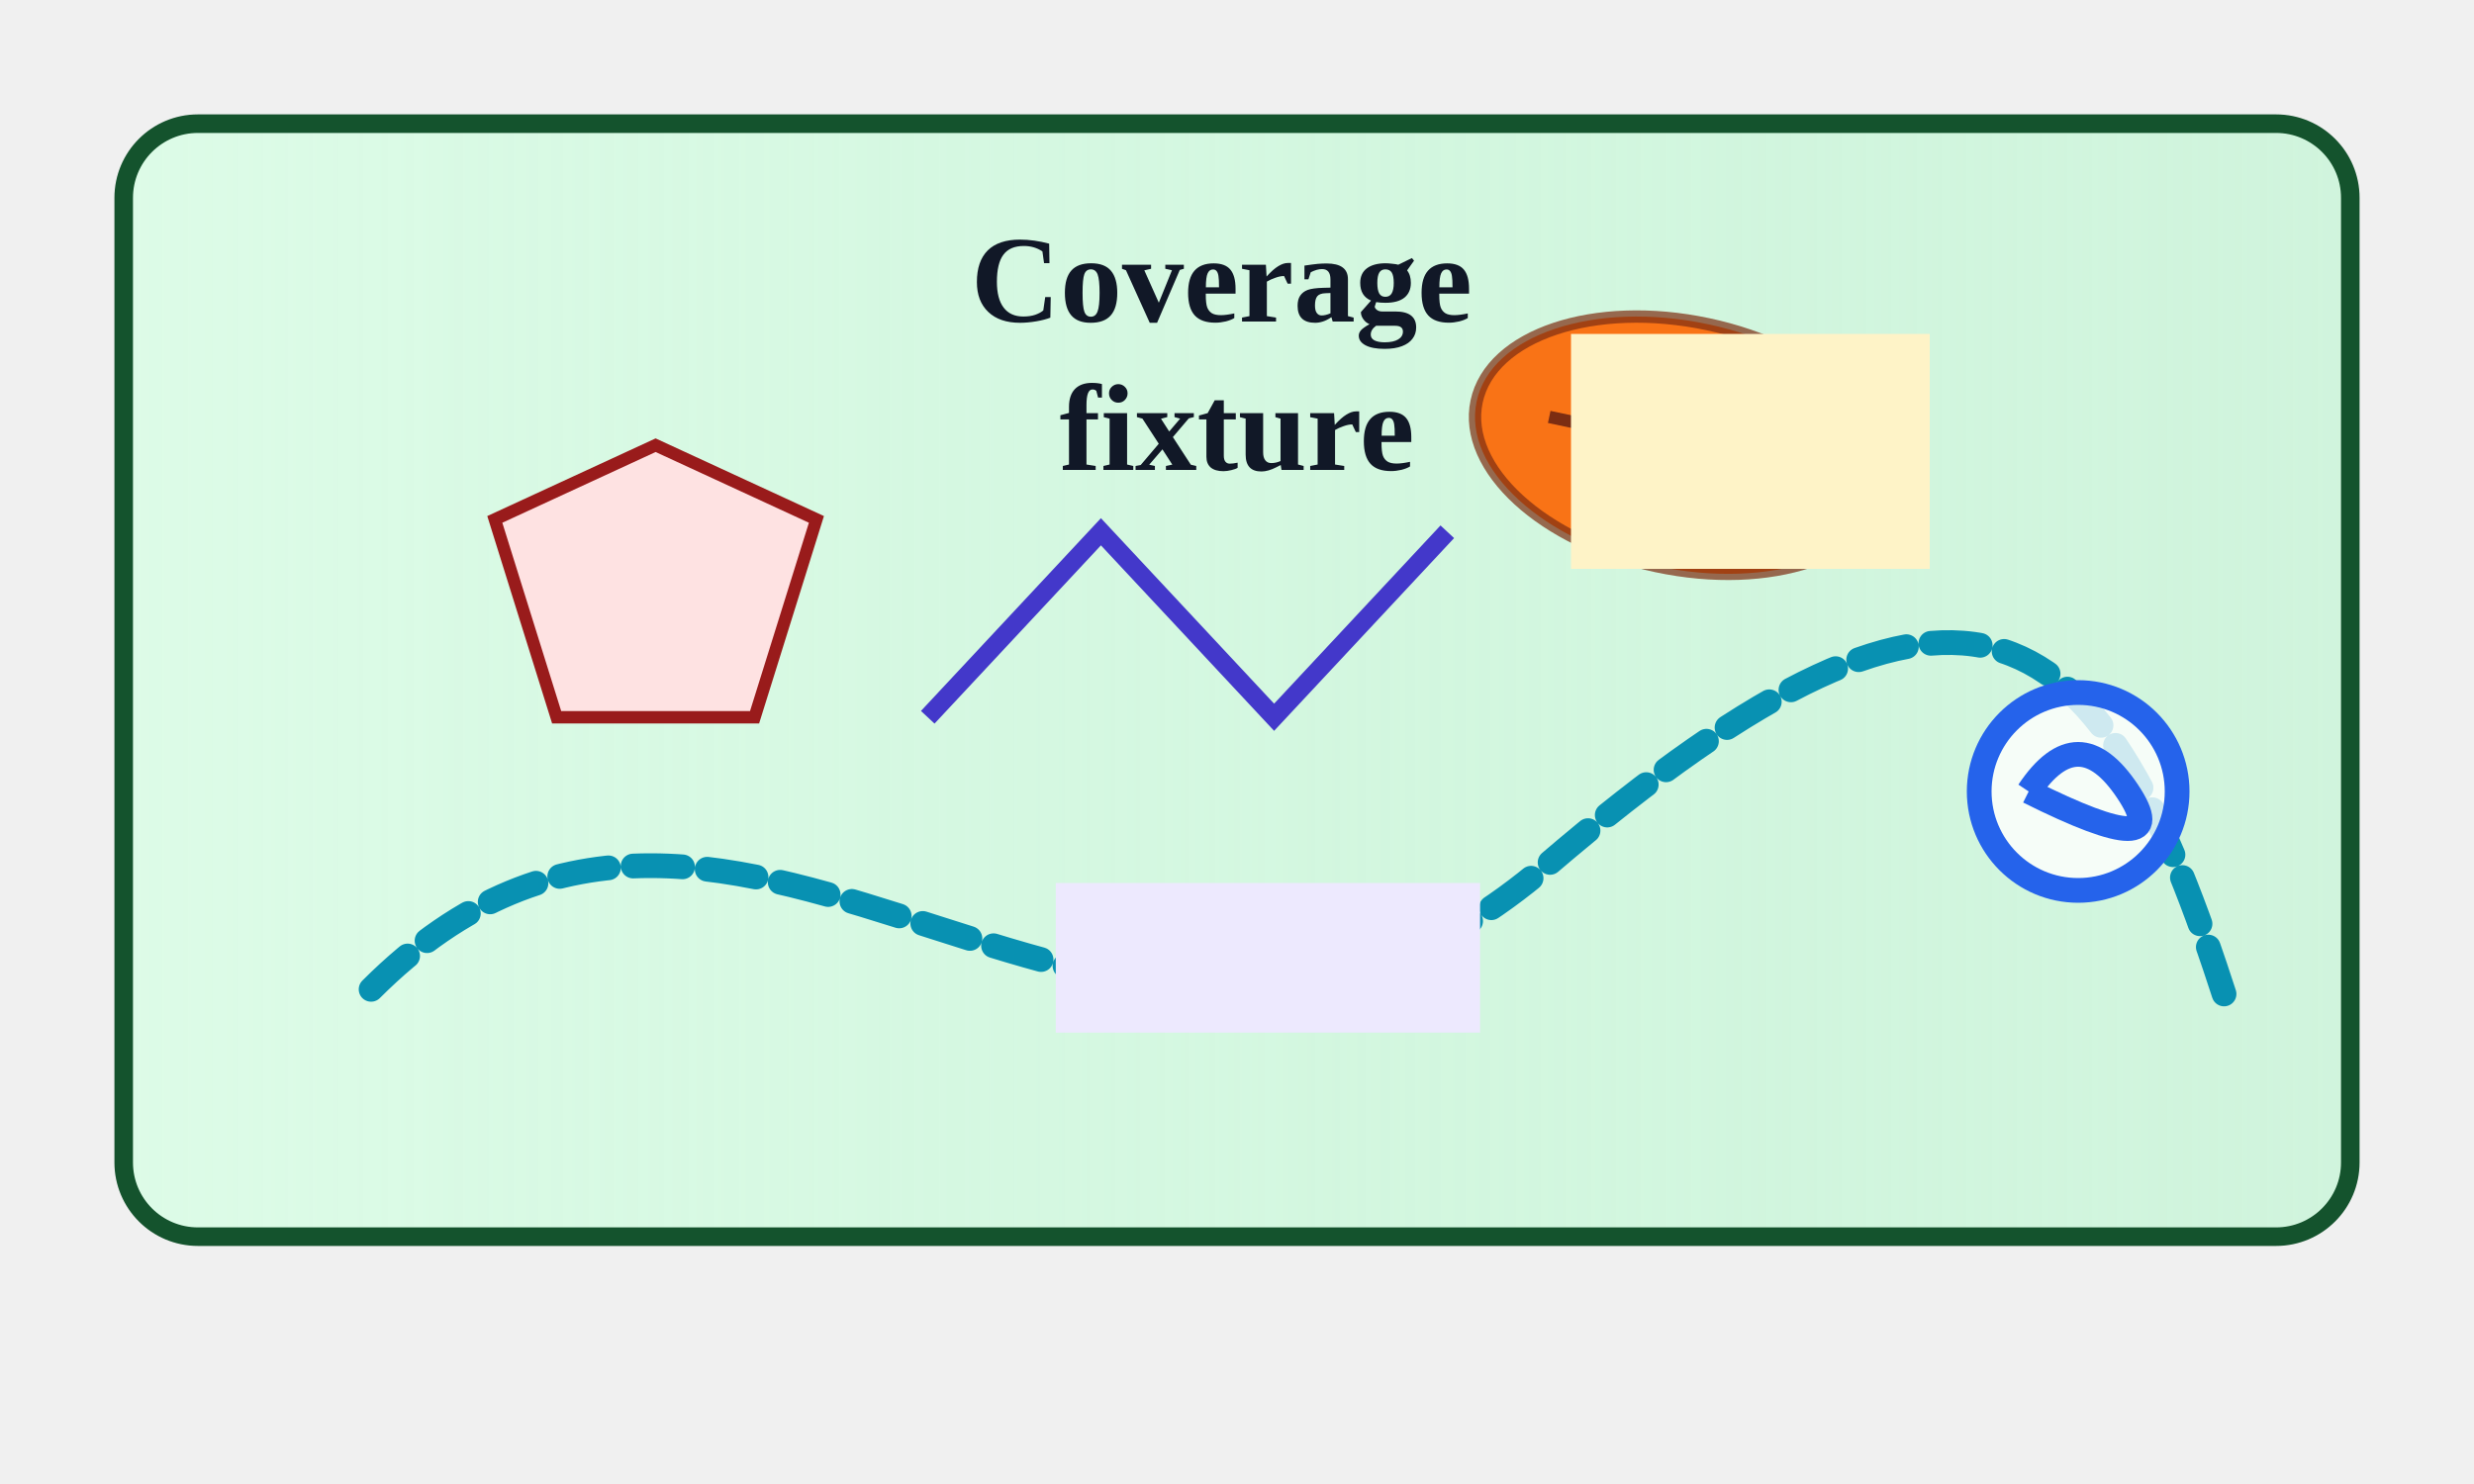
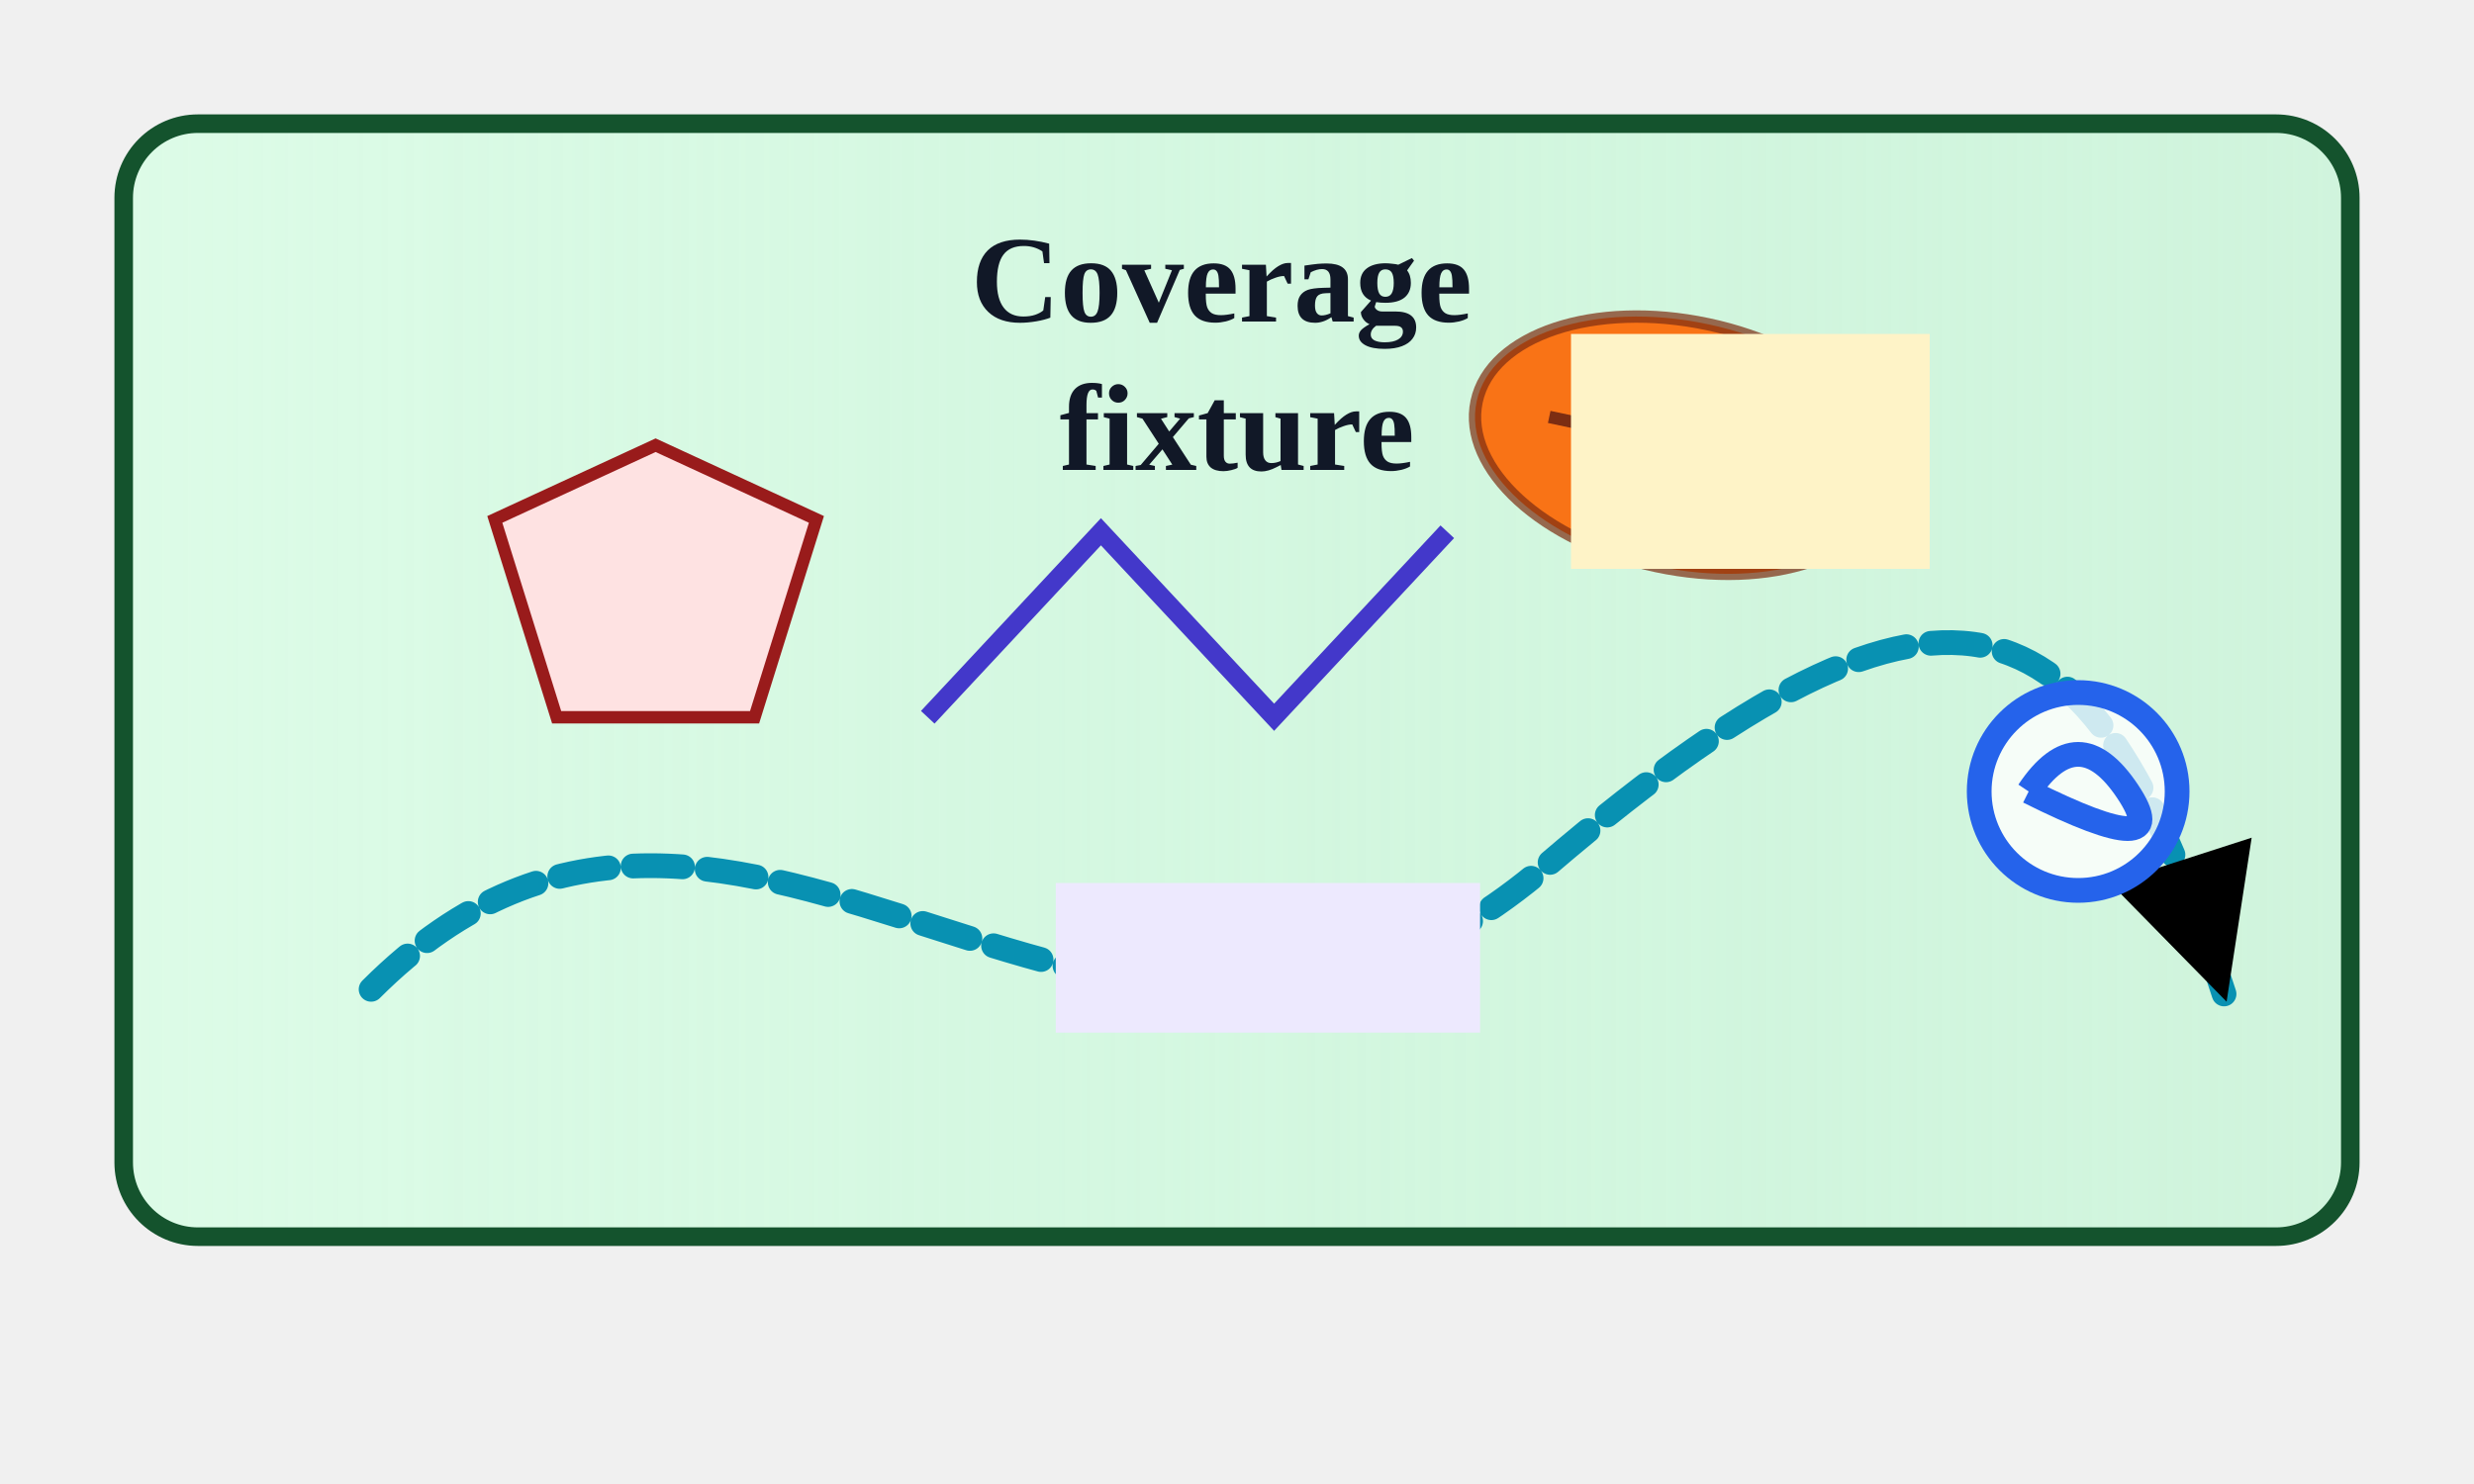
<svg xmlns="http://www.w3.org/2000/svg" viewBox="-40 -30 400 240" width="800" height="480">
  <style>
    #board .panel { fill: url(#panel); stroke: #14532d; stroke-width: 3; }
    #board &gt; rect.panel.featured { stroke-linejoin: round; }
    g.badges .badge { fill: currentColor; color: #f97316; stroke: rgba(124, 45, 18, .7); stroke-width: 2; }
    text.title { fill: #111827; font-size: 20; font-weight: 700; text-anchor: middle; }
    .route { fill: none; stroke: #0891b2; stroke-width: 4; stroke-linecap: round; stroke-linejoin: round; stroke-dasharray: 8 4; }
    .hidden-probe { display: none; }
  </style>
  <defs>
    <linearGradient id="panel">
      <stop offset="0%" stop-color="#dcfce7" stop-opacity=".95" />
      <stop offset="100%" stop-color="rgb(187, 247, 208)" stop-opacity=".6" />
    </linearGradient>
+     <marker id="arrow" viewBox="0 0 10 10" refX="10" refY="5" markerWidth="6" markerHeight="6" orient="auto-start-reverse">
+       <path d="M0 0 L10 5 L0 10 Z" />
+     </marker>
    <symbol id="pin" viewBox="-10 -10 20 20">
      <circle cx="0" cy="0" r="8" fill="#ffffff" fill-opacity=".8" stroke="currentColor" stroke-width="2" />
      <path d="M-4 0 Q0 -6 4 0 T-4 0" fill="none" stroke="currentColor" stroke-width="2" />
    </symbol>
    <clipPath id="badge-crop">
      <rect x="214" y="24" width="58" height="38" />
    </clipPath>
    <clipPath id="object-crop" clipPathUnits="objectBoundingBox">
      <rect x=".15" y=".2" width=".7" height=".55" />
    </clipPath>
  </defs>
  <g id="board">
    <rect class="panel featured" x="-20" y="-10" width="360" height="180" rx="12" />
    <rect class="hidden-probe" x="-40" y="-30" width="400" height="240" />
    <text class="title" x="160" y="22">
      <tspan>Coverage</tspan>
      <tspan x="160" dy="24">fixture</tspan>
    </text>
-     <path class="route" d="M20 130 C80 70, 140 170, 210 110 S300 70, 320 132" />
+     <path class="route" d="M20 130 C80 70, 140 170, 210 110 S300 70, 320 132" marker-end="url(#arrow)" />
    <polygon points="40,54 66,42 92,54 82,86 50,86" fill="#fee2e2" stroke="#991b1b" stroke-width="2" />
    <polyline points="1.10e2,86 1.38e2,56 1.66e2,86 1.94e2,56" fill="none" stroke="#4338ca" stroke-width="3" />
    <g class="badges" transform="translate(232 42) rotate(12)">
      <ellipse class="badge" cx="0" cy="0" rx="34" ry="20" />
      <line x1="-22" y1="0" x2="22" y2="0" stroke="#7c2d12" stroke-width="2" />
    </g>
    <rect x="204" y="18" width="82" height="54" rx="8" fill="#fef3c7" stroke="#92400e" stroke-width="2" clip-path="url(#badge-crop)" />
    <rect x="116" y="104" width="98" height="44" rx="6" fill="#ede9fe" stroke="#6d28d9" stroke-width="2" clip-path="url(#object-crop)" />
    <use href="#pin" x="276" y="78" width="40" height="40" color="#2563eb" />
  </g>
</svg>
